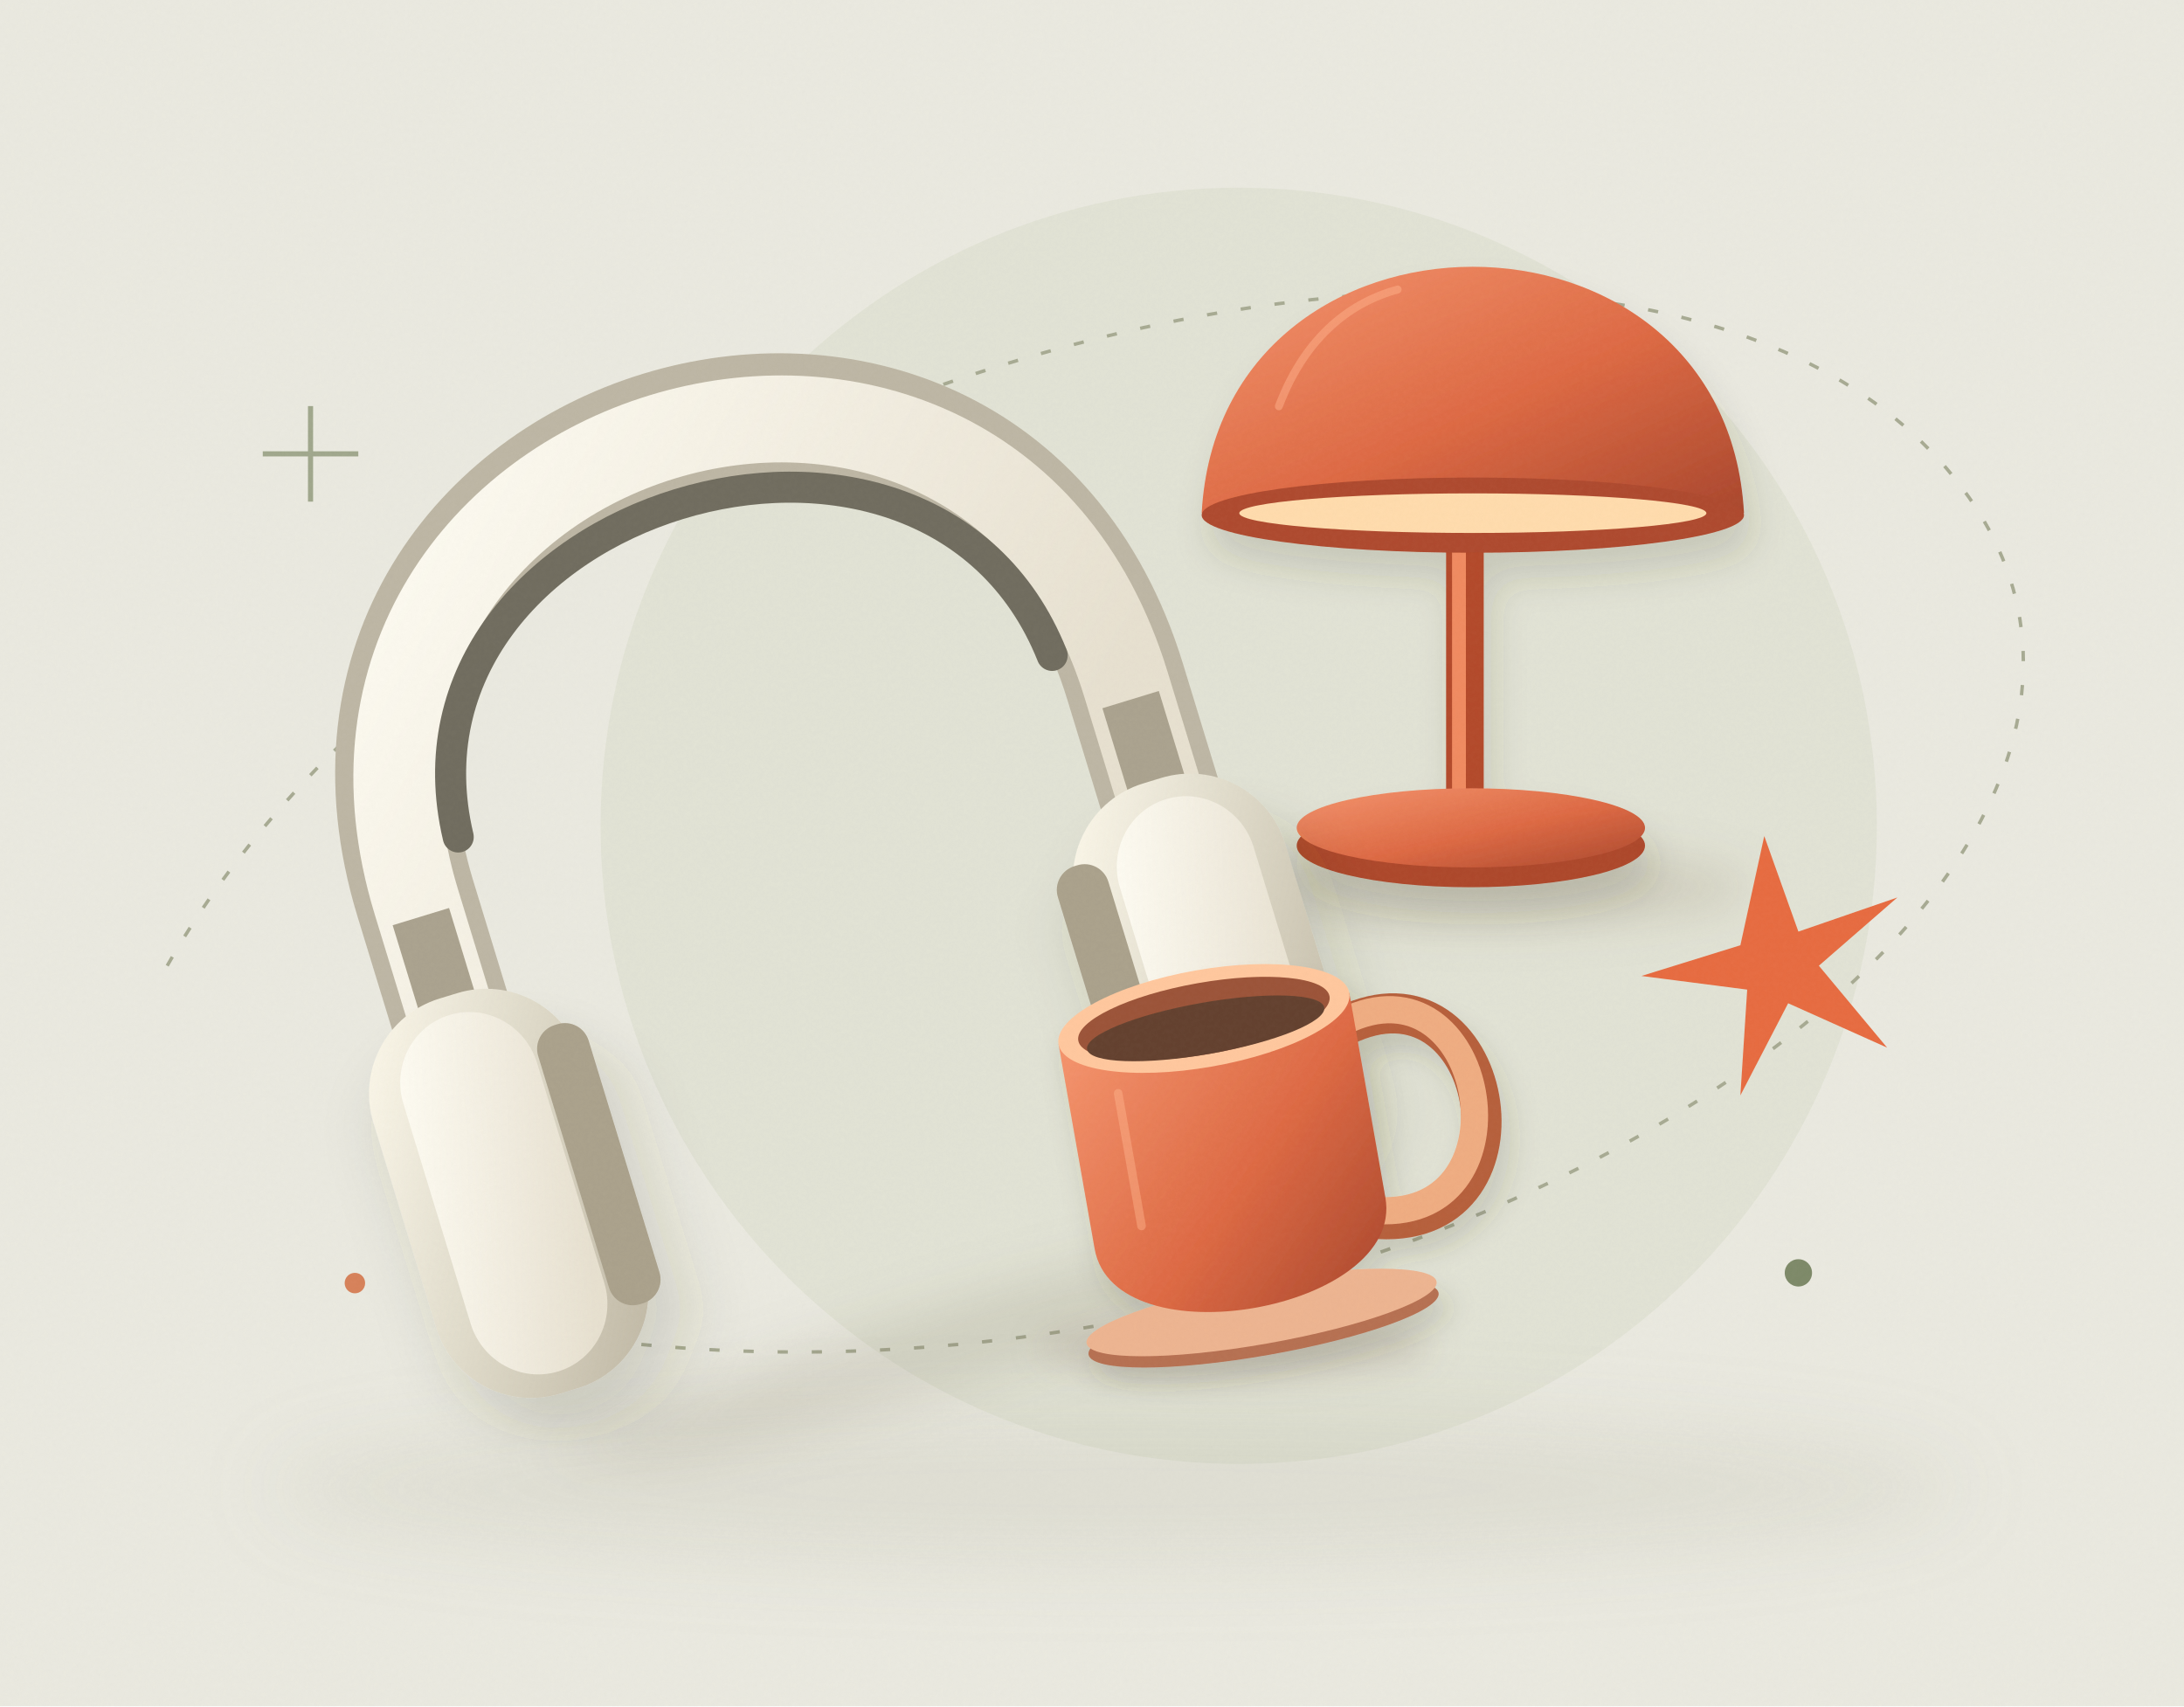
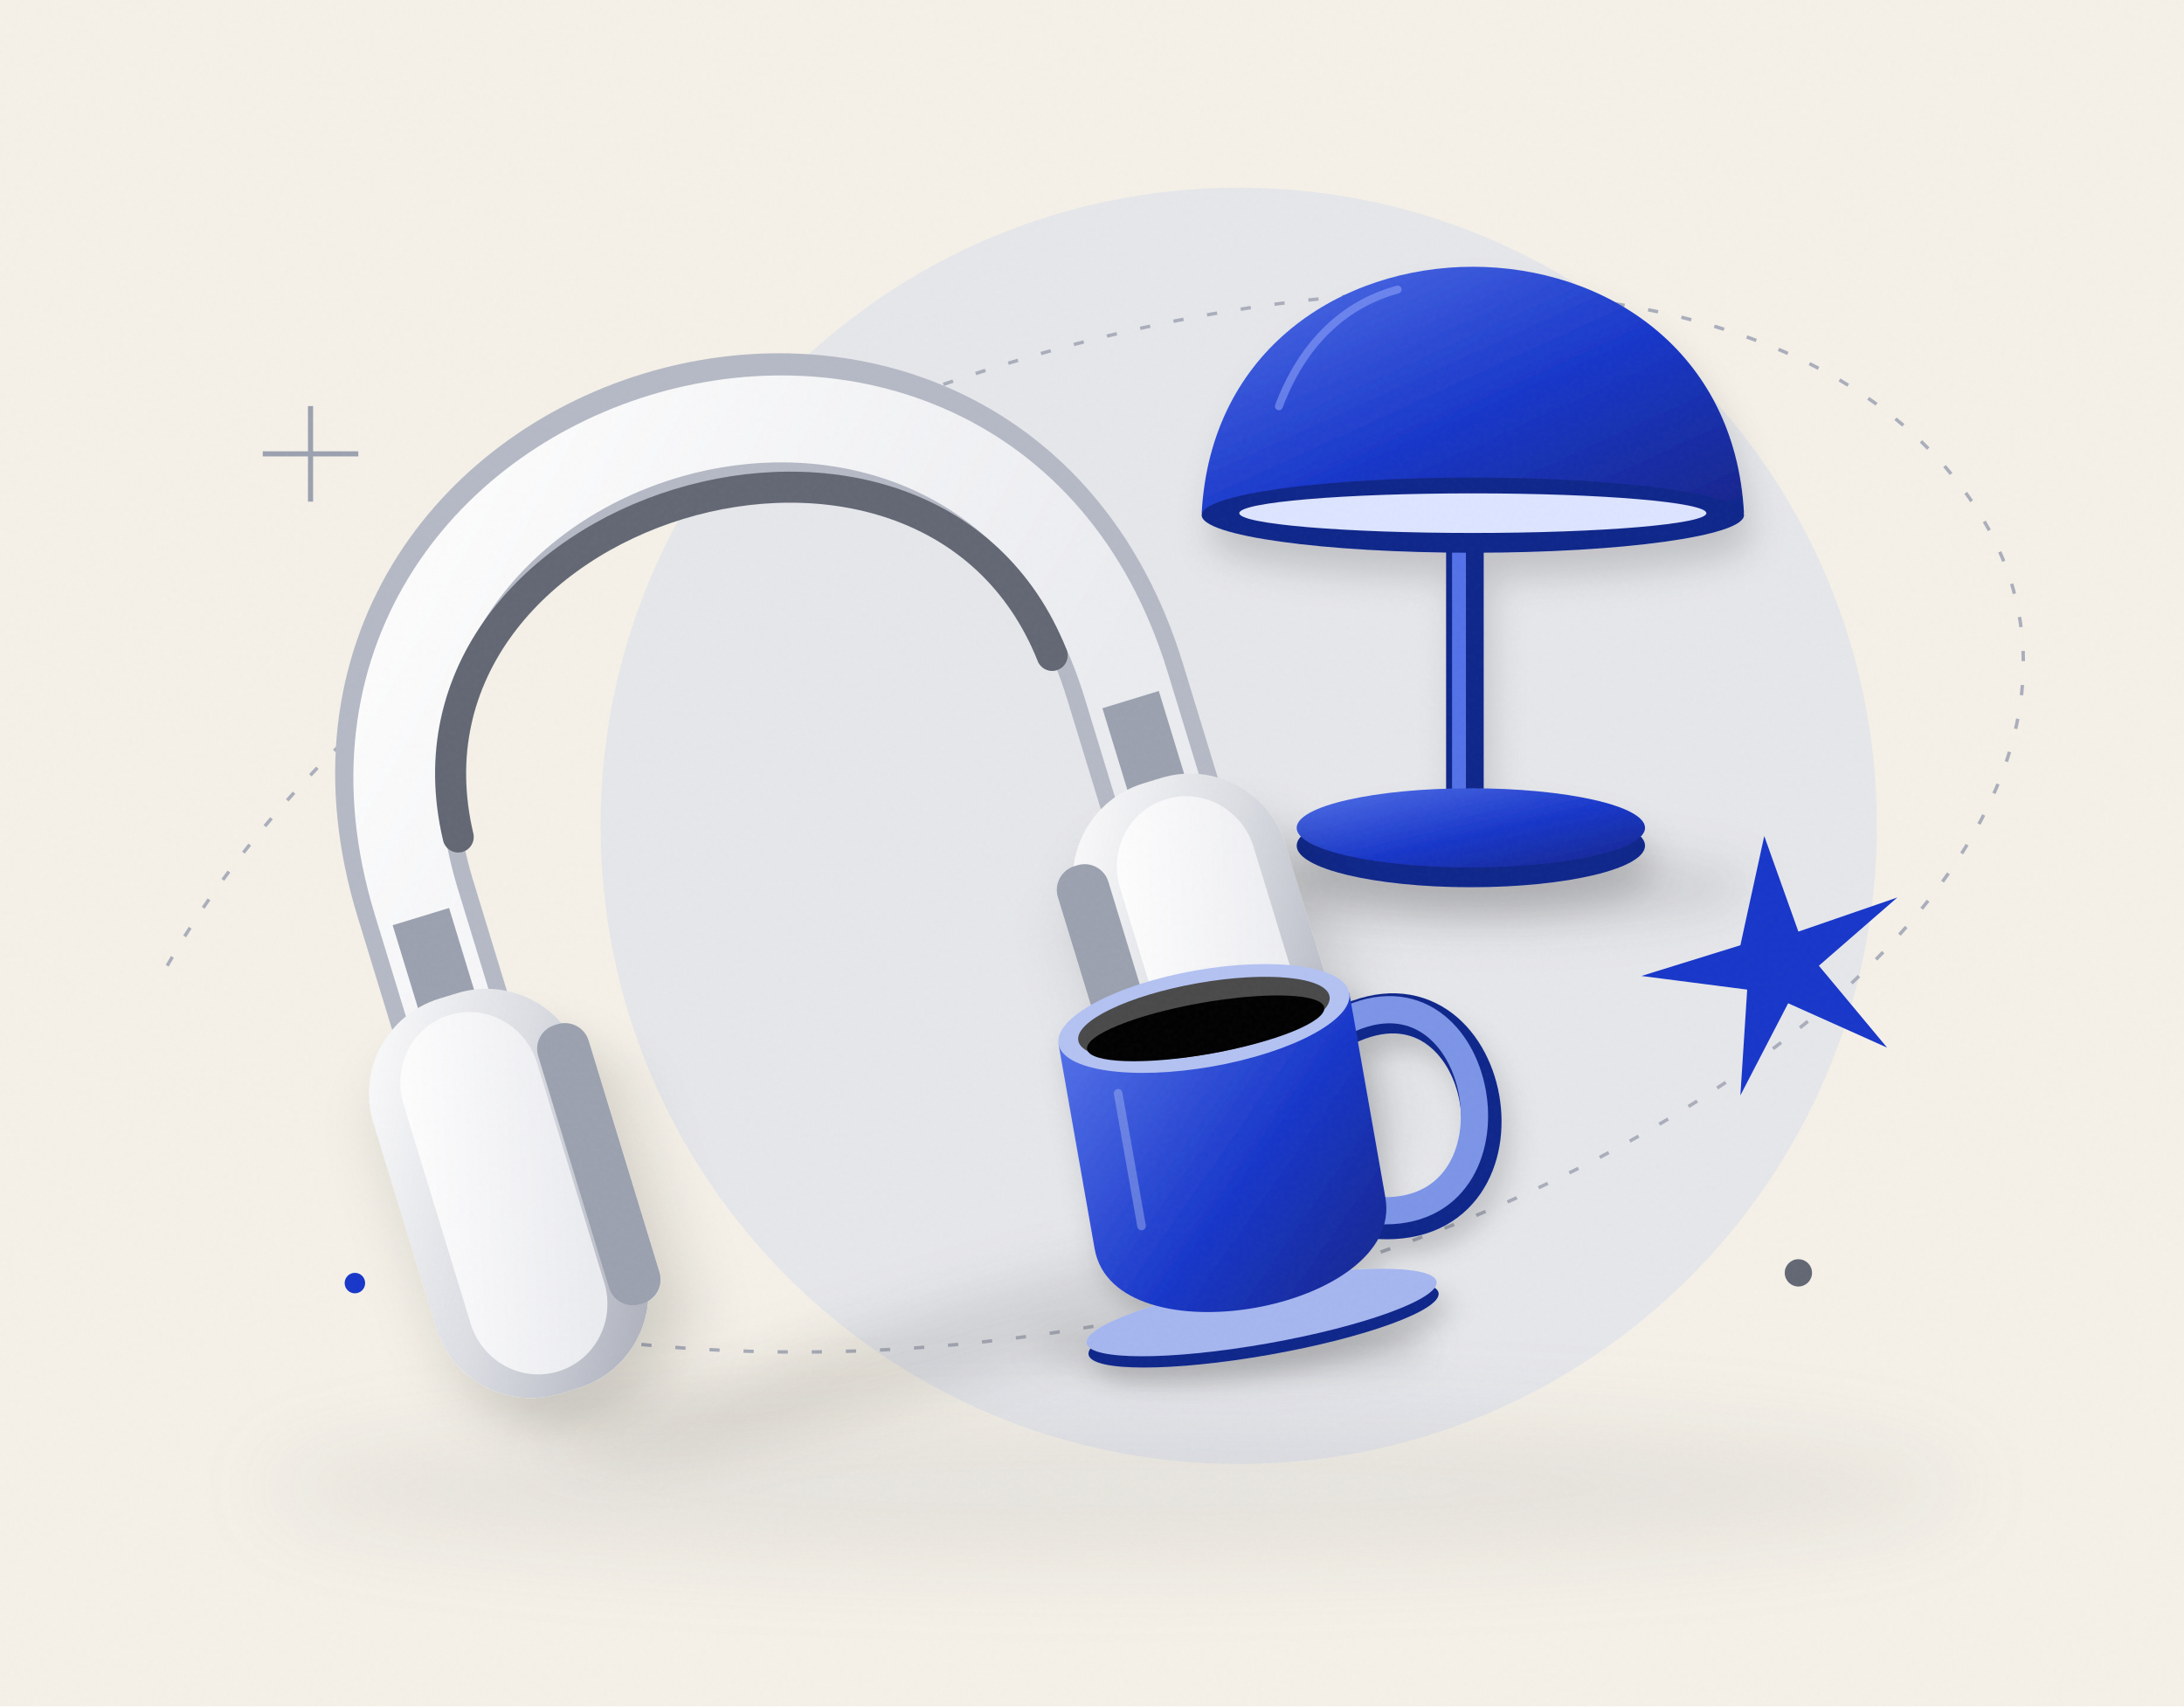
<svg xmlns="http://www.w3.org/2000/svg" viewBox="0 0 640 500">
  <defs>
    <linearGradient id="cream" x1="0" x2="1" y1="0" y2="1">
-       <stop stop-color="#fffbed" />
-       <stop offset=".48" stop-color="#ded9c8" />
-       <stop offset="1" stop-color="#bdb5a1" />
+       <stop stop-color="#FFFFFF" />
+       <stop offset=".48" stop-color="#DBDDE3" />
+       <stop offset="1" stop-color="#A7ABB7" />
    </linearGradient>
    <linearGradient id="light" x1="0" x2="1" y1="0" y2=".7">
-       <stop stop-color="#fffdf4" />
-       <stop offset="1" stop-color="#e7e0cf" />
+       <stop stop-color="#FFFFFF" />
+       <stop offset="1" stop-color="#EBECF0" />
    </linearGradient>
    <linearGradient id="orange" x1="0" x2="1" y1="0" y2="1">
-       <stop stop-color="#f5946d" />
-       <stop offset=".55" stop-color="#dd6943" />
-       <stop offset="1" stop-color="#a9462c" />
+       <stop stop-color="#5371E8" />
+       <stop offset=".55" stop-color="#1736C9" />
+       <stop offset="1" stop-color="#11258A" />
    </linearGradient>
    <linearGradient id="green" x1="0" x2="1" y1="0" y2="1">
-       <stop stop-color="#89937a" />
-       <stop offset="1" stop-color="#4b5c46" />
+       <stop stop-color="#888D99" />
+       <stop offset="1" stop-color="#484848" />
    </linearGradient>
    <linearGradient id="inside" x1="0" x2="1">
-       <stop stop-color="#9a9583" />
-       <stop offset="1" stop-color="#c9c2ad" />
+       <stop stop-color="#7E8491" />
+       <stop offset="1" stop-color="#C9CCD6" />
    </linearGradient>
    <filter id="shadow" x="-60%" y="-60%" width="240%" height="250%">
      <feGaussianBlur stdDeviation="12" />
    </filter>
    <filter id="soft" x="-30%" y="-30%" width="160%" height="180%">
-       <feDropShadow dx="4" dy="13" stdDeviation="9" flood-color="#433e2c" flood-opacity=".16" />
+       <feDropShadow dx="4" dy="13" stdDeviation="9" flood-color="#000000" flood-opacity=".16" />
    </filter>
    <filter id="grain">
      <feTurbulence type="fractalNoise" baseFrequency=".72" numOctaves="3" stitchTiles="stitch" />
      <feColorMatrix type="saturate" values="0" />
      <feComponentTransfer>
        <feFuncA type="linear" slope=".055" />
      </feComponentTransfer>
    </filter>
  </defs>
-   <rect width="640" height="500" fill="#eae9df" />
-   <circle cx="363" cy="242" r="187" fill="#e1e2d4" />
-   <ellipse cx="327" cy="436" rx="249" ry="22" fill="#858570" opacity=".12" filter="url(#shadow)" />
-   <path d="M49 283c100-176 434-263 526-140S387 438 142 387" fill="none" stroke="#a7aa92" stroke-width="1" stroke-dasharray="3 7" />
+   <rect width="640" height="500" fill="#F5F1E8" />
+   <circle cx="363" cy="242" r="187" fill="#E6E7EB" />
+   <ellipse cx="327" cy="436" rx="249" ry="22" fill="#777B88" opacity=".12" filter="url(#shadow)" />
+   <path d="M49 283c100-176 434-263 526-140S387 438 142 387" fill="none" stroke="#AAAEBB" stroke-width="1" stroke-dasharray="3 7" />
  <g transform="translate(246 28) scale(.58)">
-     <ellipse cx="323" cy="400" rx="138" ry="19" fill="#6c5841" opacity=".16" filter="url(#shadow)" />
+     <ellipse cx="323" cy="400" rx="138" ry="19" fill="#484848" opacity=".16" filter="url(#shadow)" />
    <g filter="url(#soft)">
-       <path d="M316 206v173" fill="none" stroke="#b3492b" stroke-width="19" />
-       <path d="M313 202v171" fill="none" stroke="#f08a60" stroke-width="7" />
-       <ellipse cx="319" cy="379" rx="88" ry="21" fill="#ad462a" />
+       <path d="M316 206v173" fill="none" stroke="#11258A" stroke-width="19" />
+       <path d="M313 202v171" fill="none" stroke="#5371E8" stroke-width="7" />
+       <ellipse cx="319" cy="379" rx="88" ry="21" fill="#11258A" />
      <ellipse cx="319" cy="370" rx="88" ry="20" fill="url(#orange)" />
      <path d="M183 211c9-166 265-166 274 0Z" fill="url(#orange)" />
-       <ellipse cx="320" cy="212" rx="137" ry="19" fill="#ae492d" />
-       <ellipse cx="320" cy="211" rx="118" ry="10" fill="#ffdbac" />
-       <path d="M222 157c14-37 38-53 60-59" stroke="#ffb08a" stroke-width="4" opacity=".5" fill="none" stroke-linecap="round" />
+       <ellipse cx="320" cy="212" rx="137" ry="19" fill="#11258A" />
+       <ellipse cx="320" cy="211" rx="118" ry="10" fill="#DCE4FF" />
+       <path d="M222 157c14-37 38-53 60-59" stroke="#9BADFF" stroke-width="4" opacity=".5" fill="none" stroke-linecap="round" />
    </g>
  </g>
  <g transform="translate(-55 49) scale(.91)">
    <g transform="rotate(-17 320 240)">
-       <ellipse cx="322" cy="387" rx="125" ry="13" fill="#635c45" opacity=".15" filter="url(#shadow)" />
-       <path d="M201 274v-75c0-161 239-161 239 0v75" fill="none" stroke="#bdb6a4" stroke-width="39" />
+       <ellipse cx="322" cy="387" rx="125" ry="13" fill="#484848" opacity=".15" filter="url(#shadow)" />
+       <path d="M201 274v-75c0-161 239-161 239 0v75" fill="none" stroke="#B5B9C5" stroke-width="39" />
      <path d="M201 240v-40c0-160 239-160 239 0v40" fill="none" stroke="url(#light)" stroke-width="28" />
-       <path d="M220 184c7-109 191-109 200 0" fill="none" stroke="#706c5e" stroke-width="10" stroke-linecap="round" />
-       <path d="M201 205v61m239-61v61" stroke="#aaa28e" stroke-width="19" />
+       <path d="M220 184c7-109 191-109 200 0" fill="none" stroke="#626773" stroke-width="10" stroke-linecap="round" />
+       <path d="M201 205v61m239-61v61" stroke="#9BA1AF" stroke-width="19" />
      <g filter="url(#soft)">
        <rect x="167" y="232" width="70" height="133" rx="32" fill="url(#cream)" />
        <rect x="178" y="238" width="45" height="120" rx="23" fill="url(#light)" />
-         <rect x="224" y="251" width="17" height="94" rx="8" fill="#aaa18b" />
+         <rect x="224" y="251" width="17" height="94" rx="8" fill="#9BA1AF" />
        <rect x="404" y="232" width="70" height="133" rx="32" fill="url(#cream)" />
        <rect x="419" y="239" width="45" height="118" rx="23" fill="url(#light)" />
-         <rect x="399" y="251" width="17" height="94" rx="8" fill="#aaa18b" />
-         <path d="M442 315v17" stroke="#aaa391" stroke-width="3" stroke-linecap="round" />
-         <circle cx="442" cy="343" r="2" fill="#7d846e" />
+         <rect x="399" y="251" width="17" height="94" rx="8" fill="#9BA1AF" />
+         <path d="M442 315v17" stroke="#9BA1AF" stroke-width="3" stroke-linecap="round" />
+         <circle cx="442" cy="343" r="2" fill="#626773" />
      </g>
    </g>
  </g>
  <g transform="translate(228 231) scale(.42)">
-     <ellipse cx="319" cy="390" rx="138" ry="23" fill="#6d5142" opacity=".15" filter="url(#shadow)" />
+     <ellipse cx="319" cy="390" rx="138" ry="23" fill="#484848" opacity=".15" filter="url(#shadow)" />
    <g transform="rotate(-10 320 250)" filter="url(#soft)">
-       <ellipse cx="317" cy="375" rx="124" ry="22" fill="#b66f51" />
-       <ellipse cx="317" cy="367" rx="124" ry="22" fill="#edb490" />
-       <path d="M409 180c111-32 112 163 0 137" stroke="#b65e3b" fill="none" stroke-width="28" />
-       <path d="M409 177c106-31 106 159 0 134" stroke="#efac81" fill="none" stroke-width="19" />
+       <ellipse cx="317" cy="375" rx="124" ry="22" fill="#11258A" />
+       <ellipse cx="317" cy="367" rx="124" ry="22" fill="#A5B6F0" />
+       <path d="M409 180c111-32 112 163 0 137" stroke="#11258A" fill="none" stroke-width="28" />
+       <path d="M409 177c106-31 106 159 0 134" stroke="#7B94E7" fill="none" stroke-width="19" />
      <path d="M210 158v145c0 80 206 80 206 0V158Z" fill="url(#orange)" />
-       <ellipse cx="313" cy="158" rx="103" ry="34" fill="#ffc79d" />
-       <ellipse cx="313" cy="158" rx="89" ry="25" fill="#9b5337" />
-       <ellipse cx="313" cy="165" rx="84" ry="18" fill="#63412e" />
-       <path d="M245 199v94" stroke="#ffb38b" stroke-width="6" stroke-linecap="round" opacity=".45" />
+       <ellipse cx="313" cy="158" rx="103" ry="34" fill="#B3C2F2" />
+       <ellipse cx="313" cy="158" rx="89" ry="25" fill="#484848" />
+       <ellipse cx="313" cy="165" rx="84" ry="18" fill="#000000" />
+       <path d="M245 199v94" stroke="#A5B6F0" stroke-width="6" stroke-linecap="round" opacity=".45" />
    </g>
  </g>
-   <path d="m517 245 10 28 29-10-23 20 20 24-29-13-14 27 2-31-31-4 29-9Z" fill="#e76b40" />
-   <path d="M91 119v28m-14-14h28" stroke="#a0a78c" stroke-width="1.5" />
-   <circle cx="527" cy="373" r="4" fill="#7d8968" />
-   <circle cx="104" cy="376" r="3" fill="#d68159" />
+   <path d="m517 245 10 28 29-10-23 20 20 24-29-13-14 27 2-31-31-4 29-9Z" fill="#1736C9" />
+   <path d="M91 119v28m-14-14h28" stroke="#9BA1AF" stroke-width="1.5" />
+   <circle cx="527" cy="373" r="4" fill="#626773" />
+   <circle cx="104" cy="376" r="3" fill="#1736C9" />
  <rect width="640" height="500" filter="url(#grain)" opacity=".6" />
</svg>
